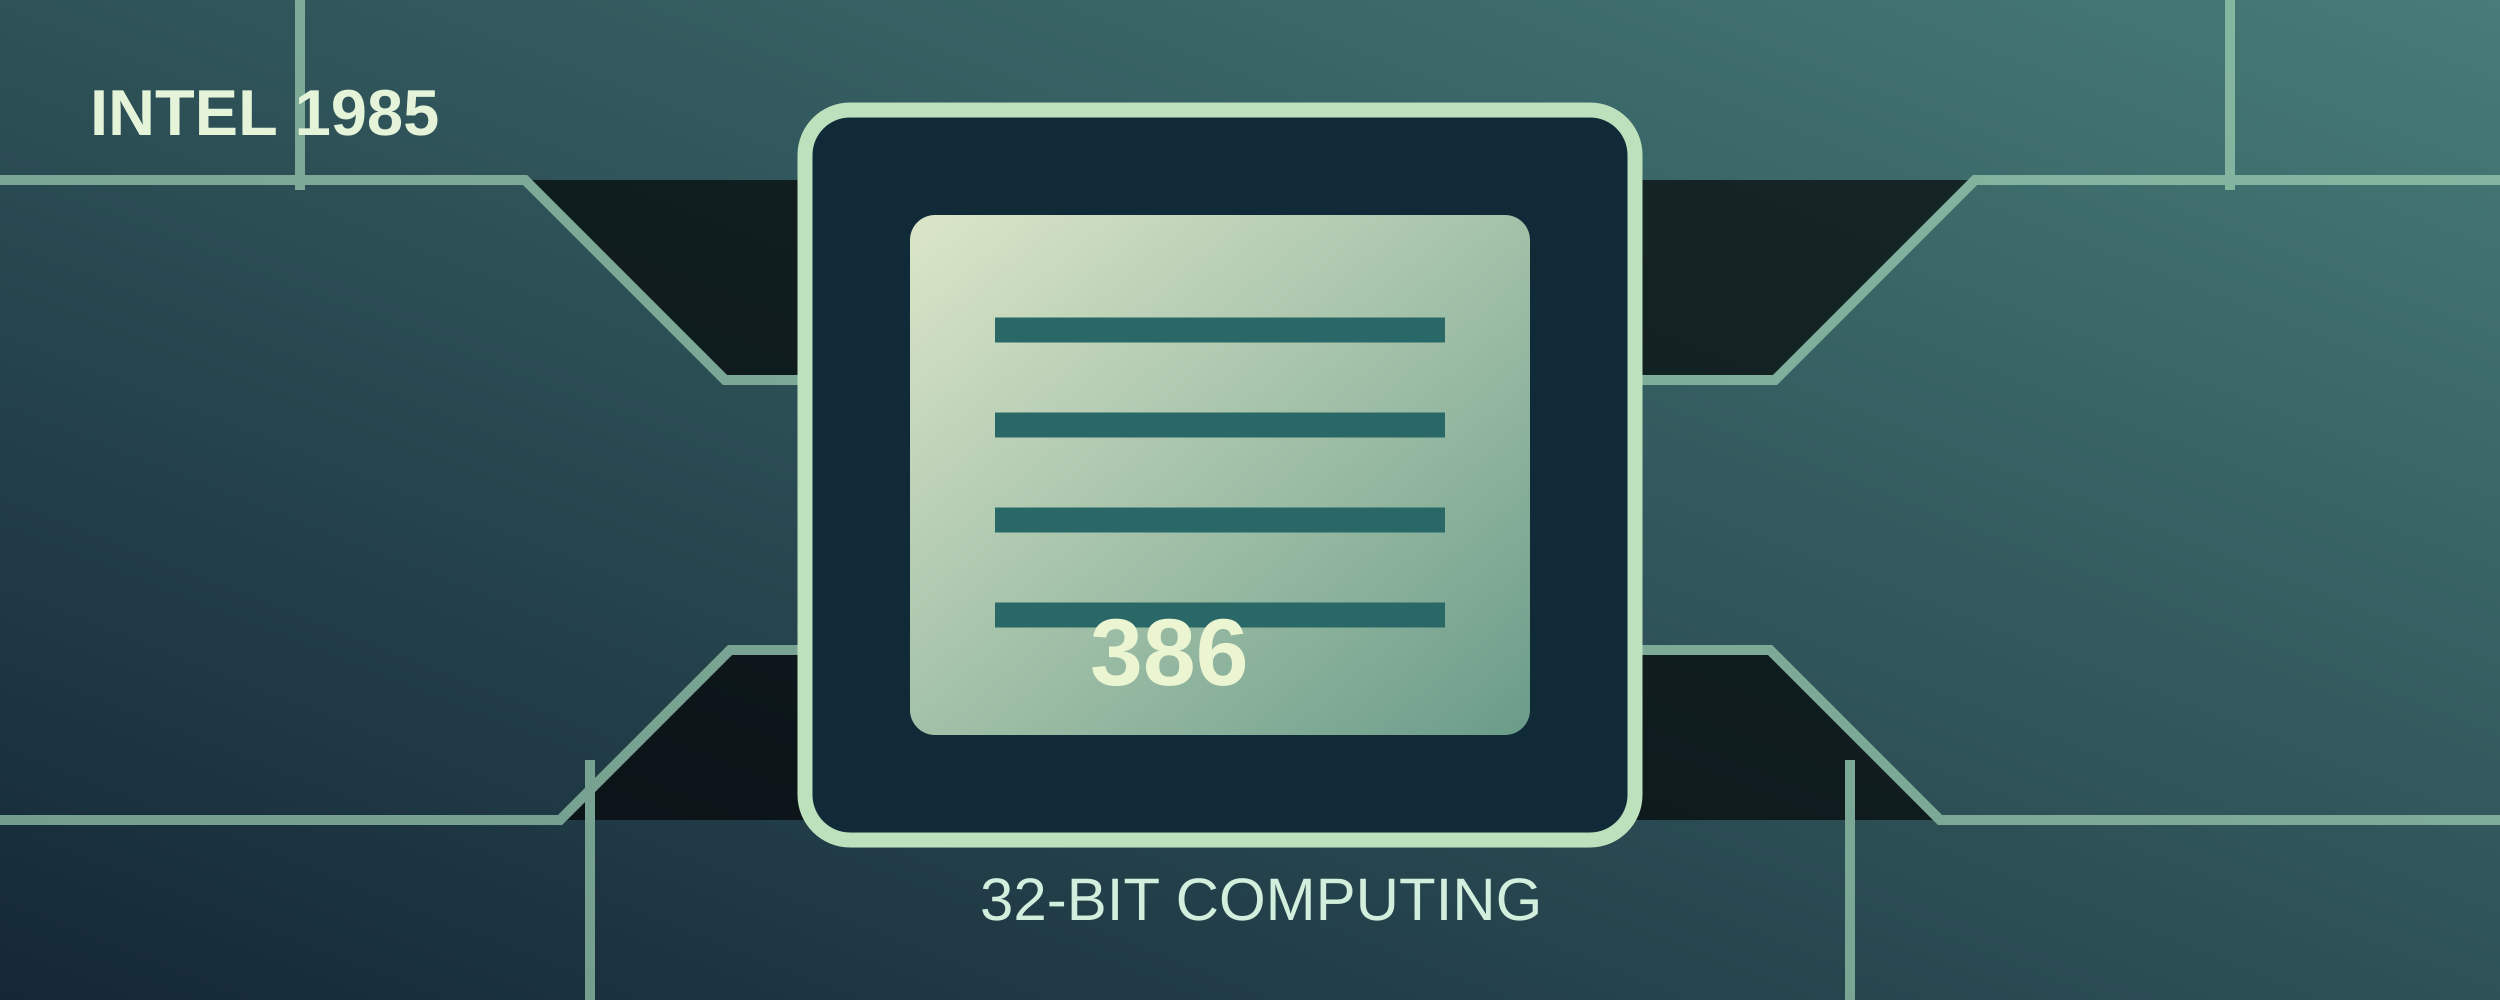
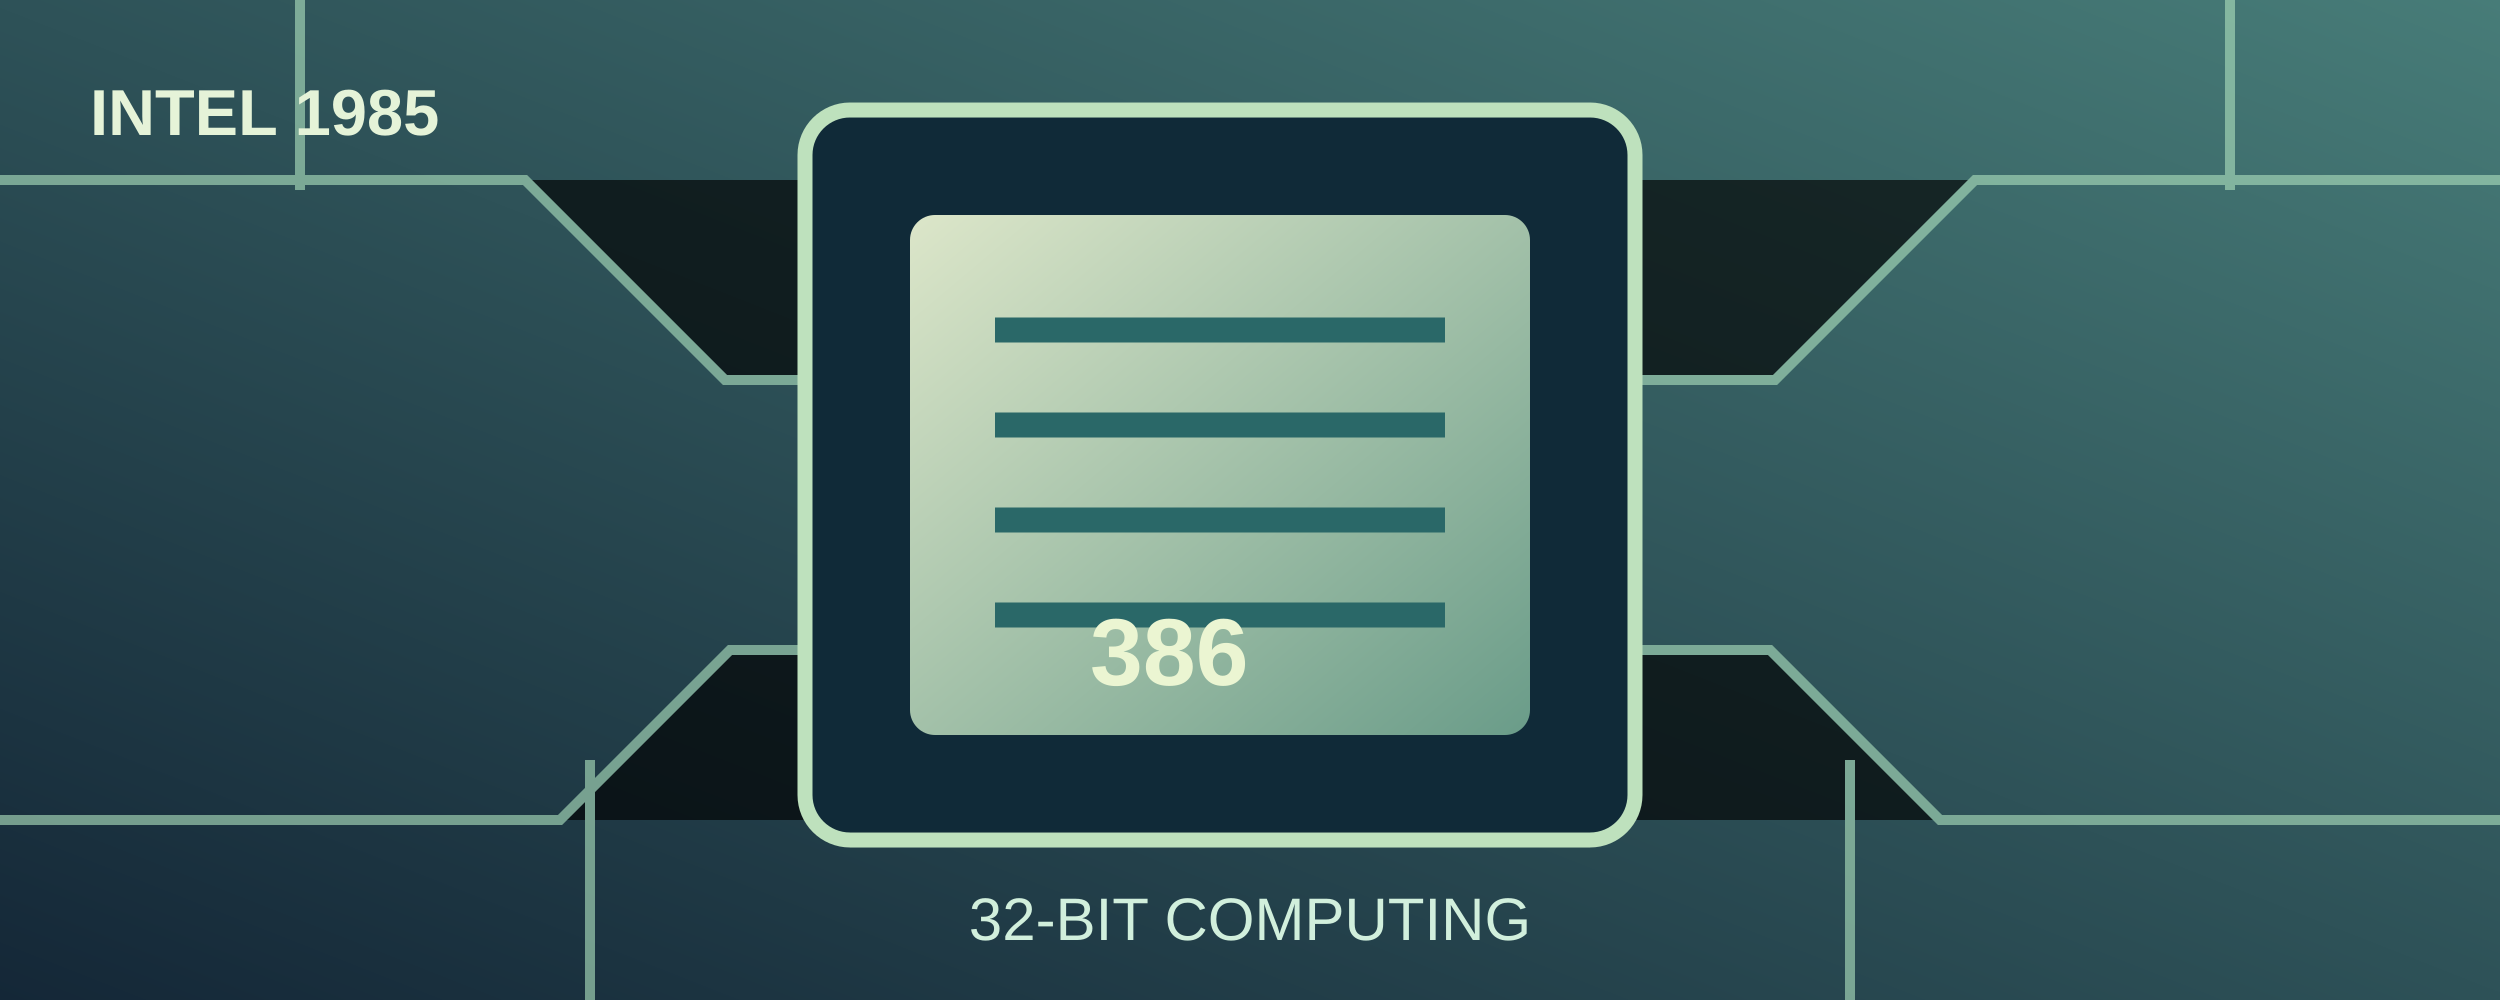
<svg xmlns="http://www.w3.org/2000/svg" width="500" height="200" viewBox="0 0 500 200">
  <defs>
    <linearGradient id="bg" x1="0" y1="1" x2="1" y2="0">
      <stop stop-color="#142737" />
      <stop offset="1" stop-color="#477c78" />
    </linearGradient>
    <linearGradient id="chip" x1="0" y1="0" x2="1" y2="1">
      <stop stop-color="#dce6c9" />
      <stop offset="1" stop-color="#6a9c89" />
    </linearGradient>
  </defs>
  <rect width="500" height="200" fill="url(#bg)" />
  <g stroke="#a6d8b9" stroke-width="2" opacity=".65">
    <path d="M0 36h105l40 40h210l40-40h105M0 164h112l34-34h208l34 34h112" />
    <path d="M60 0v38m386 0V0m-76 200v-48m-252 48v-48" />
  </g>
  <g transform="translate(174 35)">
    <rect x="-13" y="-13" width="166" height="146" rx="9" fill="#102a38" stroke="#bee1bd" stroke-width="3" />
    <rect x="8" y="8" width="124" height="104" rx="5" fill="url(#chip)" />
    <path d="M25 88h90M25 69h90M25 50h90M25 31h90" stroke="#2a6868" stroke-width="5" />
    <text x="44" y="102" fill="#ebf5d2" font-family="Arial" font-size="19" font-weight="bold">386</text>
  </g>
  <text x="18" y="27" fill="#e5f3d8" font-family="Arial" font-size="13" font-weight="bold">INTEL 1985</text>
-   <text x="196" y="184" fill="#d1efdc" font-family="Arial" font-size="12">32-BIT COMPUTING</text>
+   <text x="250" y="188" text-anchor="middle" fill="#d1efdc" font-family="Arial" font-size="12">32-BIT COMPUTING</text>
</svg>
